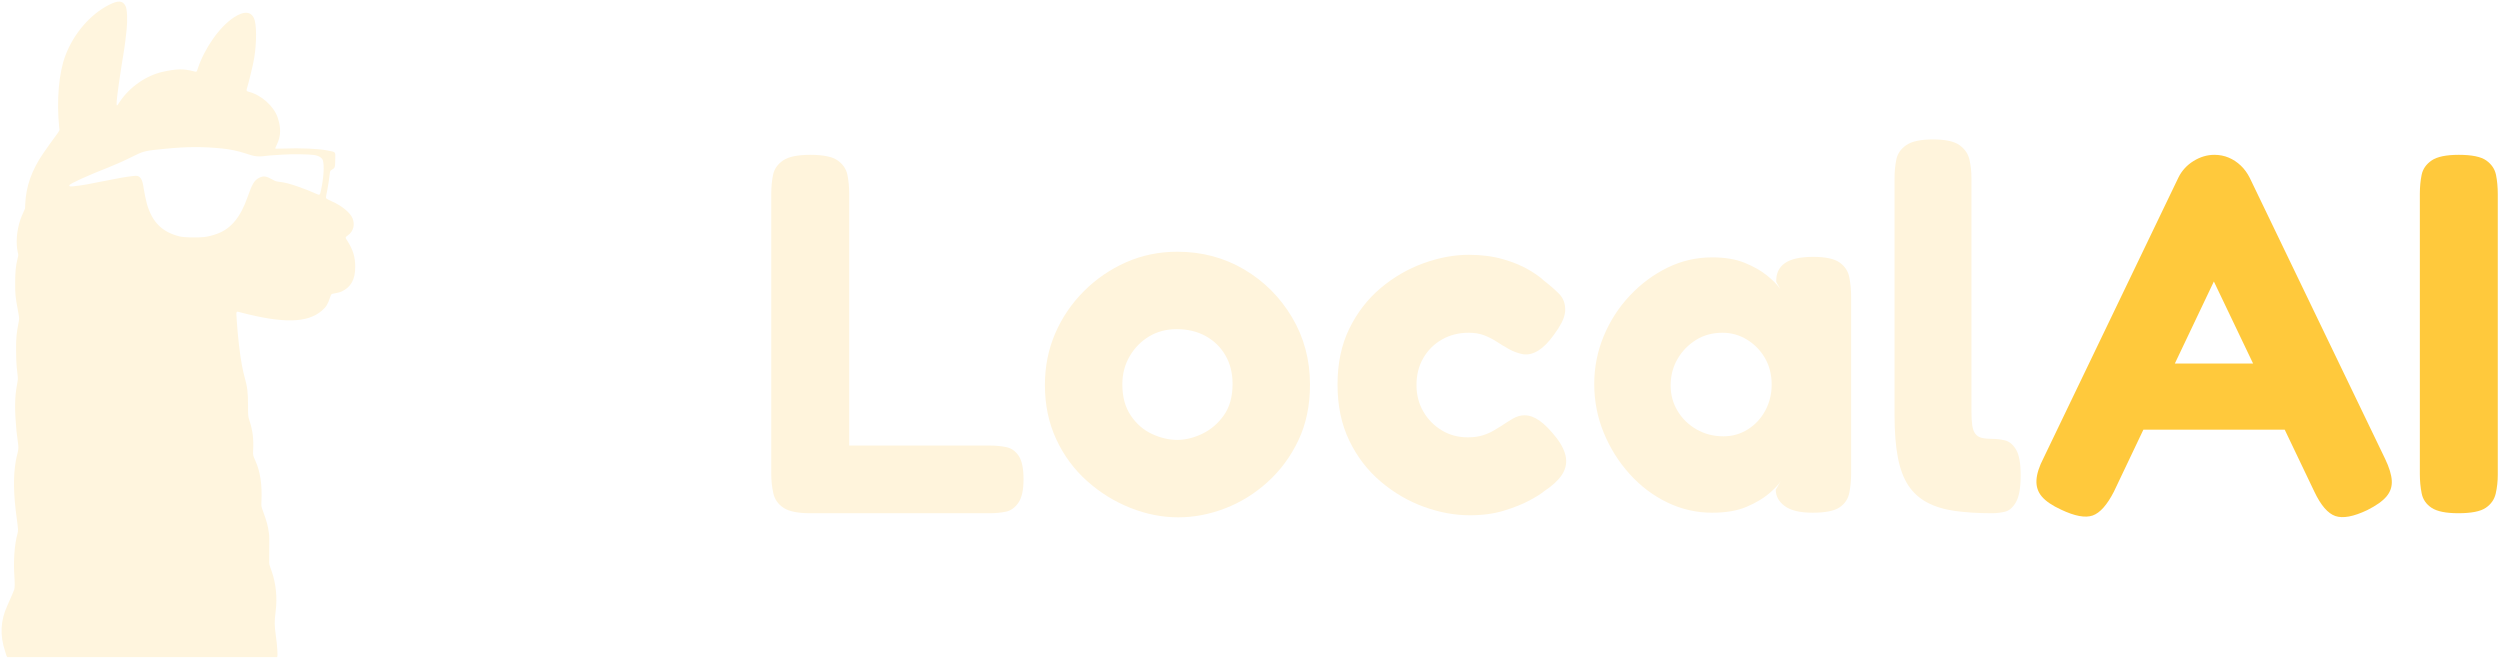
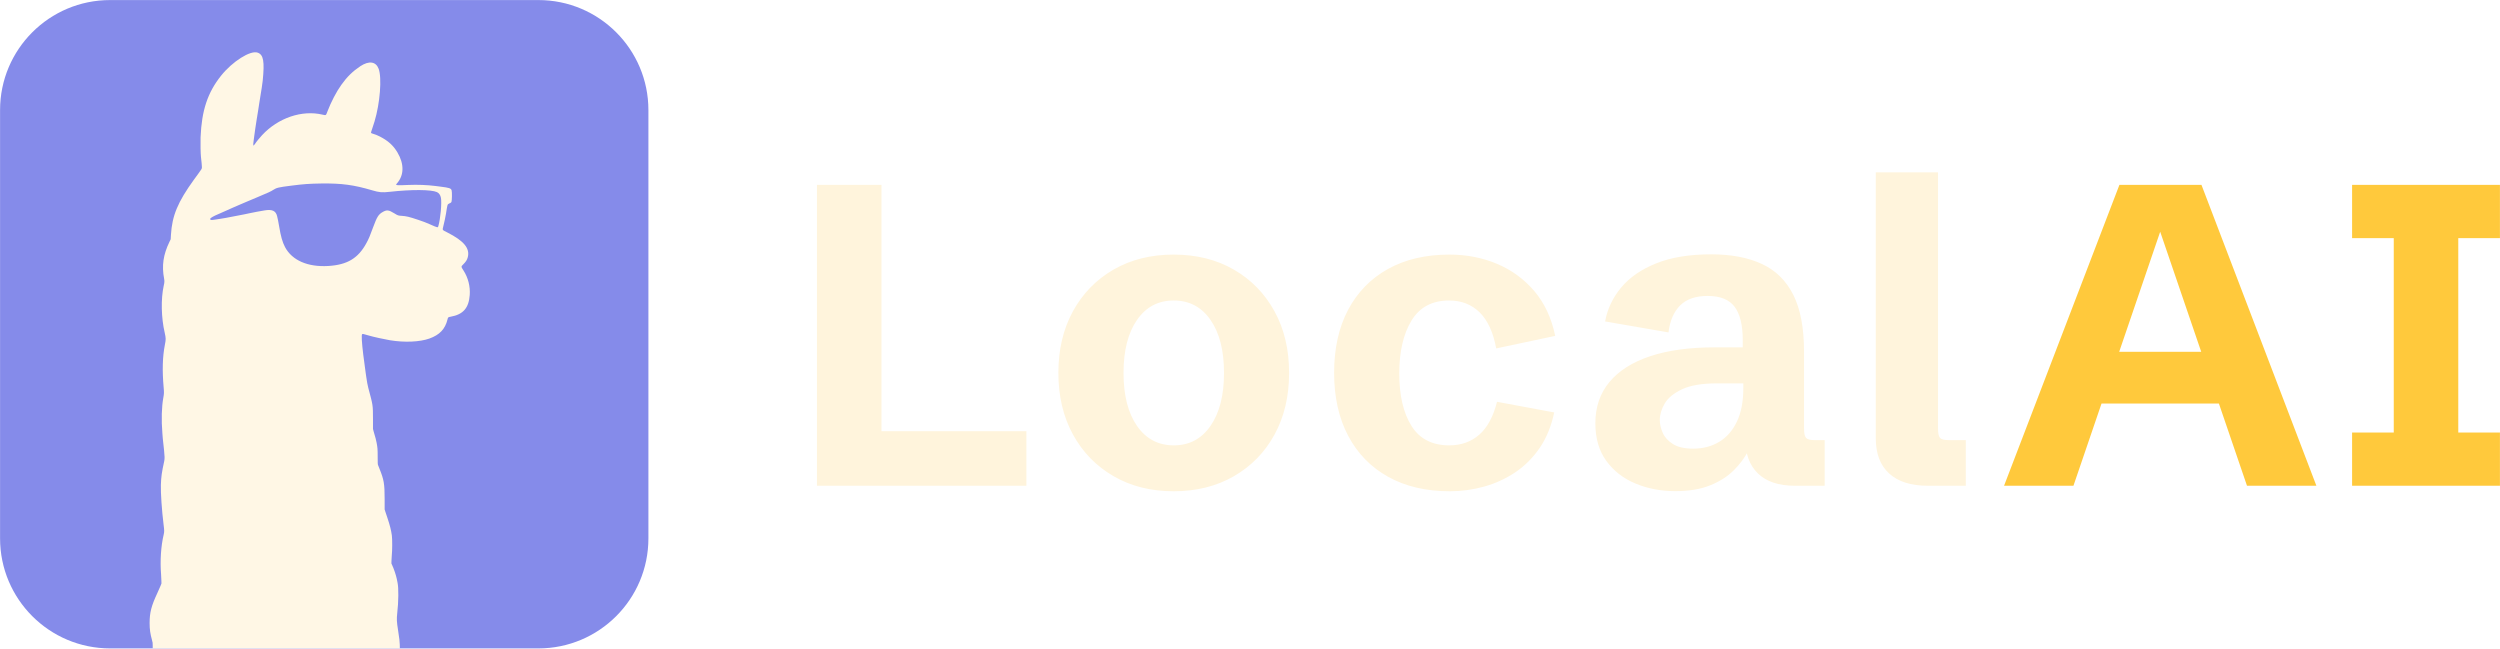
- <svg xmlns="http://www.w3.org/2000/svg" viewBox="278 80 3281 865">
-   <path fill="#fff5de" fill-rule="evenodd" d="M287.1 941.6C286.8 941.2 286.5 940.8 286.5 940.6C286.5 940.4 285.7 937.8 284.7 934.8C277.7 913.5 278.6 894.7 287.5 875.1C291.9 865.3 296.1 855.5 296.7 853.7C297.4 851.2 297.5 845.1 296.9 836.4C295.4 816.4 297.1 793.8 301.0 780.2C302.0 776.6 301.9 774.3 300.0 760.6C295.6 728.5 295.2 705.5 298.8 684.6C299.2 682.2 300.1 678.3 301.2 674.0C302.3 669.5 302.4 667.0 301.6 661.3C300.5 653.4 300.2 651.1 299.6 645.5C297.1 618.4 297.2 601.9 300.2 585.6C301.7 577.1 301.7 577.6 300.9 570.4C300.5 566.9 300.0 562.9 299.9 561.6C299.4 557.1 299.1 547.2 299.1 537.3C299.1 523.2 299.7 517.2 302.2 504.3C303.3 498.8 303.3 497.6 302.5 493.0C302.1 490.8 301.6 488.0 301.4 486.8C298.2 469.5 297.9 466.4 297.9 452.1C297.9 436.7 298.6 429.5 301.1 419.1C302.2 414.9 302.2 414.8 301.4 411.4C298.6 399.1 299.8 383.1 304.7 368.4C305.9 364.9 306.4 363.7 309.0 357.9L310.9 353.6L311.1 348.2C312.0 324.9 319.6 303.3 334.7 281.3C339.9 273.8 347.2 263.5 351.1 258.3C352.9 256.0 354.7 253.3 355.2 252.4L356.1 250.6L355.7 247.4C352.1 211.6 355.2 175.5 363.9 152.7C374.7 124.1 396.5 98.8 421.0 86.4C433.3 80.2 439.1 80.6 442.8 88.0C444.9 92.0 445.5 106.1 444.2 118.7C442.9 130.8 442.0 138.1 441.3 142.5C440.9 145.2 440.1 149.8 439.7 152.8C439.2 155.7 438.6 159.5 438.3 161.2C438.0 163.0 437.3 167.3 436.8 170.9C436.3 174.6 435.6 179.0 435.3 180.9C434.3 187.0 434.0 189.5 433.8 191.0C433.7 191.9 433.2 195.6 432.7 199.4C431.0 211.5 430.6 218.2 431.5 218.3C432.0 218.4 432.3 218.1 434.9 214.0C447.9 194.3 469.5 179.2 491.8 174.2C509.6 170.3 518.8 170.1 531.5 173.4C536.2 174.6 536.1 174.7 537.4 170.5C546.4 143.3 565.8 115.6 584.7 103.0C599.2 93.4 609.1 94.9 612.4 107.2C615.3 118.3 614.3 145.1 610.3 162.9C610.0 164.2 609.5 166.6 609.1 168.3C607.9 173.7 607.5 175.2 606.5 179.3C605.9 181.5 605.0 185.1 604.5 187.3C603.9 189.4 603.1 192.4 602.7 193.8C601.0 199.1 601.1 199.6 604.6 200.5C620.8 204.6 637.0 219.0 642.2 233.7C647.1 247.9 646.8 258.6 641.1 270.3C639.2 274.1 639.0 274.8 639.7 275.1C640.0 275.2 644.1 275.1 649.0 275.0C673.2 274.1 696.1 275.1 707.8 277.5C719.0 279.7 718.2 278.8 718.0 288.8C717.8 300.1 717.7 300.3 713.6 302.7C711.4 304.0 711.2 304.4 710.7 308.5C709.9 315.8 708.9 322.2 707.6 329.0C705.8 337.7 705.6 339.3 706.0 340.1C706.4 340.8 709.7 342.7 713.3 344.2C726.5 349.8 737.9 359.3 740.8 366.8C744.0 375.3 741.7 383.6 734.8 388.7C730.8 391.6 730.9 391.5 734.0 396.3C741.3 407.7 744.2 417.3 744.2 430.2C744.2 446.8 738.7 456.7 726.5 462.5C724.1 463.6 721.3 464.3 714.8 465.5C712.9 465.8 712.5 466.4 711.1 470.6C708.1 479.6 706.0 482.9 700.3 487.8C681.4 504.0 649.6 504.6 593.7 490.0C587.4 488.3 587.9 487.4 588.7 500.6C590.1 521.7 592.9 546.2 595.7 560.5C596.6 565.3 598.1 571.8 599.0 574.9C602.6 587.5 603.5 594.9 603.5 612.3C603.5 625.2 603.6 626.6 605.4 632.0C609.7 645.3 611.0 655.6 610.2 671.5C609.9 677.1 610.1 678.0 613.2 684.8C619.6 699.0 622.2 716.8 621.1 738.3C620.8 744.1 620.9 744.7 623.2 751.0C628.0 764.0 629.8 770.5 631.0 780.3C631.5 784.3 631.5 783.2 631.3 815.2C631.2 820.9 631.0 819.7 634.7 830.2C640.2 846.1 642.0 864.3 639.8 882.0C638.1 895.1 638.1 900.8 640.0 914.1C641.8 926.7 642.7 940.5 641.9 941.7L641.5 942.4L464.6 942.4L287.6 942.4L287.1 941.6ZM545.9 391.1C551.1 390.5 556.7 389.1 563.3 386.7C581.2 380.1 593.7 364.9 602.8 338.9C608.9 321.4 611.8 316.6 618.0 313.4C623.8 310.5 627.3 311.0 635.5 315.6C639.3 317.8 640.3 318.1 645.1 318.7C651.6 319.4 659.0 321.3 669.7 325.1C676.7 327.5 686.6 331.4 692.5 334.1C697.8 336.5 697.8 336.5 699.3 329.6C702.7 314.0 703.8 297.4 701.8 290.7C700.7 287.0 696.6 284.4 690.0 283.4C683.7 282.4 661.1 282.1 649.4 282.9C647.4 283.1 643.3 283.3 640.3 283.5C637.3 283.7 633.8 283.9 632.6 284.0C615.8 286.1 613.7 285.9 599.4 281.1C590.2 278.1 579.8 275.9 569.7 274.9C545.4 272.4 523.3 272.4 495.3 275.2C470.2 277.6 466.7 278.3 456.5 283.3C447.4 287.8 438.3 292.1 436.1 293.0C435.0 293.5 431.8 294.8 429.1 296.0C426.4 297.2 422.4 298.9 420.1 299.8C393.7 310.1 369.9 320.9 369.1 323.0C368.8 323.7 369.2 324.4 370.0 324.6C372.2 325.2 391.2 322.5 400.7 320.3C401.6 320.1 404.8 319.5 407.8 318.9C410.8 318.4 414.4 317.7 415.7 317.4C422.4 316.0 433.9 313.8 436.9 313.3C438.8 313.0 442.1 312.5 444.3 312.1C449.4 311.2 456.7 310.5 458.0 310.8C462.7 311.9 465.1 316.3 466.5 326.8C467.1 331.5 469.6 343.3 470.8 347.6C477.8 371.7 490.8 384.6 513.8 390.3C519.5 391.7 536.5 392.1 545.9 391.1Z" />
-   <g transform="translate(1253.2 747.5)">
-     <path transform="translate(0.00 0)" d="M88.15 6.06Q63.93 6.06 53.16 -1.01Q42.39 -8.07 39.70 -20.19Q37.01 -32.30 37.01 -45.09V-413.17Q37.01 -426.63 39.37 -438.07Q41.72 -449.51 52.49 -456.91Q63.25 -464.31 88.15 -464.31Q113.72 -464.31 124.15 -456.91Q134.58 -449.51 136.94 -438.07Q139.29 -426.63 139.29 -413.17V-82.77H323.67Q335.11 -82.77 345.21 -80.75Q355.30 -78.73 361.69 -69.31Q368.08 -59.89 368.08 -38.36Q368.08 -17.50 361.35 -7.74Q354.63 2.02 344.87 4.04Q335.11 6.06 323.67 6.06Z" fill="#fff4dc" />
-     <path transform="translate(382.01 0)" d="M189.09 11.44Q157.46 11.44 126.17 -1.01Q94.88 -13.46 69.31 -36.34Q43.74 -59.22 28.94 -91.18Q14.13 -123.14 14.13 -162.17Q14.13 -198.51 27.59 -229.80Q41.05 -261.09 65.27 -285.32Q89.50 -309.54 120.79 -323.34Q152.08 -337.13 187.74 -337.13Q236.19 -337.13 275.56 -313.91Q314.92 -290.70 338.48 -251.00Q362.03 -211.30 362.03 -162.85Q362.03 -121.80 346.89 -89.83Q331.75 -57.87 306.51 -34.99Q281.28 -12.11 250.66 -0.34Q220.04 11.44 189.09 11.44ZM187.74 -90.17Q203.89 -90.17 220.72 -98.25Q237.54 -106.32 248.98 -122.47Q260.42 -138.62 260.42 -163.52Q260.42 -185.05 251.00 -201.20Q241.58 -217.35 225.09 -226.44Q208.60 -235.52 187.07 -235.52Q166.88 -235.52 151.07 -226.10Q135.26 -216.68 125.50 -200.19Q115.74 -183.71 115.74 -162.85Q115.74 -138.62 126.84 -122.13Q137.95 -105.65 154.77 -97.91Q171.59 -90.17 187.74 -90.17Z" fill="#fff4dc" />
-     <path transform="translate(759.98 0)" d="M193.80 8.75Q164.19 8.75 133.57 -2.36Q102.96 -13.46 77.05 -35.33Q51.14 -57.20 35.66 -89.16Q20.19 -121.12 20.19 -162.85Q20.19 -204.57 35.66 -236.19Q51.14 -267.82 76.71 -289.35Q102.28 -310.89 132.90 -321.99Q163.52 -333.09 192.45 -333.09Q217.35 -333.09 237.20 -327.37Q257.05 -321.65 270.85 -313.58Q284.64 -305.50 290.70 -299.45Q302.14 -290.70 310.89 -281.95Q319.63 -273.20 318.96 -259.07Q318.29 -251.67 314.25 -243.93Q310.21 -236.19 304.16 -228.12Q283.97 -199.86 263.78 -202.55Q253.69 -204.57 245.28 -209.28Q236.87 -213.99 229.13 -219.03Q221.39 -224.08 212.64 -227.45Q203.89 -230.81 192.45 -230.81Q172.94 -230.81 157.46 -222.06Q141.98 -213.31 132.90 -197.84Q123.82 -182.36 123.82 -162.17Q123.82 -142.66 132.90 -127.18Q141.98 -111.70 157.13 -102.62Q172.27 -93.54 191.11 -93.54Q202.55 -93.54 210.96 -96.23Q219.37 -98.92 225.43 -102.62Q231.48 -106.32 234.85 -108.34Q242.92 -113.72 250.32 -118.10Q257.73 -122.47 265.80 -122.47Q275.22 -122.47 285.32 -115.40Q295.41 -108.34 307.52 -92.86Q318.29 -78.73 319.97 -66.62Q321.65 -54.51 314.25 -43.74Q306.85 -32.97 291.37 -22.88Q285.99 -18.17 272.19 -10.77Q258.40 -3.36 238.55 2.69Q218.70 8.75 193.80 8.75Z" fill="#fff4dc" />
-     <path transform="translate(1101.61 0)" d="M302.14 5.38Q277.24 5.38 265.46 -3.36Q253.69 -12.11 253.69 -24.90L260.42 -36.34Q256.38 -29.61 244.94 -19.85Q233.50 -10.09 215.33 -2.36Q197.16 5.38 170.25 5.38Q139.29 5.38 111.37 -8.07Q83.44 -21.53 61.91 -45.42Q40.37 -69.31 27.93 -99.59Q15.48 -129.87 15.48 -163.52Q15.48 -196.49 27.93 -226.44Q40.37 -256.38 62.24 -279.60Q84.11 -302.81 111.70 -316.27Q139.29 -329.73 170.25 -329.73Q195.15 -329.73 212.64 -322.66Q230.14 -315.60 241.91 -306.18Q253.69 -296.76 259.74 -288.01L254.36 -297.43Q253.69 -313.58 265.46 -321.99Q277.24 -330.40 302.81 -330.40Q327.04 -330.40 337.47 -323.00Q347.90 -315.60 350.25 -303.48Q352.61 -291.37 352.61 -277.91V-45.76Q352.61 -32.97 350.25 -20.86Q347.90 -8.75 337.47 -1.68Q327.04 5.38 302.14 5.38ZM185.05 -94.88Q202.55 -94.88 217.01 -103.97Q231.48 -113.05 239.89 -128.53Q248.31 -144.00 248.31 -162.85Q248.31 -182.36 239.56 -197.50Q230.81 -212.64 216.01 -221.73Q201.20 -230.81 183.71 -230.81Q164.19 -230.81 149.05 -221.39Q133.91 -211.97 124.83 -196.49Q115.74 -181.01 115.74 -161.50Q115.74 -143.33 124.83 -128.19Q133.91 -113.05 149.72 -103.97Q165.54 -94.88 185.05 -94.88Z" fill="#fff4dc" />
-     <path transform="translate(1482.27 0)" d="M156.79 6.06Q129.20 6.06 108.00 3.03Q86.81 0.00 71.67 -8.07Q56.52 -16.15 47.10 -30.28Q37.68 -44.41 33.31 -66.95Q28.94 -89.50 28.94 -122.47V-433.36Q28.94 -446.82 31.29 -458.25Q33.65 -469.69 44.41 -477.10Q55.18 -484.50 79.40 -484.50Q103.63 -484.50 114.06 -477.10Q124.49 -469.69 127.18 -458.25Q129.87 -446.82 129.87 -433.36V-127.18Q129.87 -116.41 130.88 -109.35Q131.89 -102.28 134.92 -98.25Q137.95 -94.21 143.33 -92.86Q148.71 -91.52 157.46 -91.52Q165.54 -91.52 173.95 -89.50Q182.36 -87.48 188.42 -77.39Q194.47 -67.29 194.47 -43.74Q194.47 -19.51 188.42 -8.75Q182.36 2.02 173.95 4.04Q165.54 6.06 156.79 6.06Z" fill="#fff4dc" />
-     <path transform="translate(1692.07 0)" d="M462.97 -65.27Q471.04 -48.45 471.71 -36.67Q472.39 -24.90 464.65 -15.81Q456.91 -6.73 439.41 2.02Q412.50 14.80 397.69 9.76Q382.89 4.71 370.10 -22.21L238.21 -298.10L106.99 -22.21Q93.54 4.04 79.07 9.08Q64.60 14.13 37.68 1.35Q20.19 -6.73 12.45 -15.81Q4.71 -24.90 5.38 -37.35Q6.06 -49.80 14.80 -66.62L191.78 -434.70Q198.51 -448.16 211.63 -456.24Q224.75 -464.31 238.88 -464.31Q248.98 -464.31 257.73 -460.61Q266.47 -456.91 273.54 -450.18Q280.61 -443.45 285.32 -434.03ZM125.16 -103.63 166.88 -190.43H310.21L351.93 -103.63Z" fill="#ffc93c" />
-     <path transform="translate(2173.69 0)" d="M77.39 6.06Q53.16 6.06 42.39 -1.01Q31.63 -8.07 29.27 -20.19Q26.92 -32.30 26.92 -45.09V-413.17Q26.92 -426.63 29.27 -438.07Q31.63 -449.51 42.39 -456.91Q53.16 -464.31 78.06 -464.31Q103.63 -464.31 114.06 -456.91Q124.49 -449.51 126.84 -438.07Q129.20 -426.63 129.20 -412.50V-44.41Q129.20 -31.63 126.51 -19.85Q123.82 -8.07 113.39 -1.01Q102.96 6.06 77.39 6.06Z" fill="#ffc93c" />
+ <svg xmlns="http://www.w3.org/2000/svg" viewBox="-0.1 -0.1 3948.5 1024.0">
+   <rect width="1024" height="1024" rx="173.8" fill="#858bea" />
+   <path fill="#fff7e5" fill-rule="evenodd" d="M241.1 1019.5C241.1 1015.1 241.1 1014.8 239.9 1010.6C237.2 1000.8 236.2 993.8 236.2 984.0C236.2 967.5 238.9 956.9 248.4 936.6C250.3 932.5 252.6 927.4 253.4 925.3L254.9 921.5L254.8 917.1C254.8 914.8 254.6 910.2 254.3 907.0C252.6 885.8 254.1 862.4 258.4 844.4C259.5 839.5 259.5 838.2 258.2 827.9C255.5 805.9 253.6 778.5 254.0 765.8C254.5 752.4 255.2 747.0 259.3 728.1C260.1 724.2 260.0 720.4 259.0 710.9C258.5 706.5 257.9 701.1 257.7 698.9C257.4 696.7 257.1 693.8 257.0 692.4C256.9 691.0 256.7 687.5 256.4 684.7C254.6 663.0 255.2 642.5 257.9 627.8C259.0 621.9 259.1 619.8 258.4 612.2C256.0 585.0 256.6 563.5 260.3 544.5C262.0 536.0 262.0 534.1 260.1 525.7C254.5 501.8 253.9 471.9 258.5 451.1C259.7 446.0 259.8 443.7 259.1 440.1C255.2 419.5 257.7 402.3 267.5 381.9L269.5 377.8L269.9 370.8C271.7 340.6 280.6 319.1 306.1 283.8C308.0 281.2 310.9 277.2 312.6 274.9C318.5 266.9 318.8 266.4 318.8 264.0C318.8 262.1 318.1 254.0 317.3 247.8C316.7 242.6 316.4 225.4 316.7 216.8C318.4 174.4 327.8 146.1 349.1 119.4C367.1 96.9 395.3 79.1 406.7 83.0C416.1 86.2 417.9 96.7 414.8 127.6C414.3 132.5 413.0 140.8 409.7 160.9C408.5 168.3 407.5 175.0 407.4 175.8C407.3 176.6 406.4 182.1 405.4 188.0C403.9 197.5 401.9 210.7 401.4 215.2C401.3 216.1 400.9 219.2 400.5 222.1C399.3 230.6 399.7 231.6 402.7 227.1C404.6 224.0 409.7 217.9 413.8 213.4C439.1 186.1 476.9 173.2 509.4 181.0C515.0 182.3 514.6 182.5 517.2 175.6C522.7 161.1 531.3 144.6 539.0 133.9C548.2 121.0 557.1 112.4 569.1 104.4C582.7 95.5 593.6 97.0 597.9 108.5C603.3 122.7 600.1 163.1 591.4 191.9C590.1 195.9 586.8 206.4 586.2 207.9C585.6 209.6 585.8 210.2 587.6 210.7C592.9 212.3 595.2 213.2 599.8 215.5C612.7 222.1 620.9 229.4 627.6 240.6C638.5 258.9 638.2 276.8 626.8 289.6C623.9 292.8 625.0 292.9 645.2 292.0C659.4 291.4 674.3 292.0 687.3 293.6C689.2 293.9 693.0 294.4 695.8 294.7C709.6 296.4 712.3 297.3 713.2 300.6C714.0 303.3 713.8 317.0 712.9 318.9C712.5 319.8 711.1 320.7 708.9 321.6C706.6 322.6 706.5 323.0 704.3 337.4C703.6 341.9 701.6 351.2 699.9 358.0C698.6 363.5 698.1 362.9 706.3 367.0C732.6 380.3 742.4 392.2 738.7 406.2C737.6 410.4 735.7 413.3 731.6 417.4C727.9 421.1 727.9 420.8 732.0 427.2C739.3 438.5 742.8 452.5 741.8 465.9C740.3 486.5 731.3 496.6 711.7 500.1C707.7 500.8 707.5 500.9 706.7 504.4C702.9 519.7 694.4 528.7 678.1 534.6C662.9 540.0 639.2 541.1 615.9 537.3C607.0 535.8 589.7 532.0 583.0 530.0C573.3 527.1 572.6 527.0 571.8 527.8C570.6 529.0 571.4 541.9 573.6 559.8C575.7 576.2 576.9 585.0 577.5 589.1C577.8 591.3 578.2 594.1 578.4 595.3C579.3 602.2 580.4 607.8 581.5 612.2C589.1 640.7 588.9 639.2 589.0 661.6L589.0 677.4L589.9 680.9C590.4 682.9 591.1 685.1 591.3 685.8C592.2 688.2 594.1 695.7 594.7 699.1C596.2 707.0 596.4 708.9 596.4 721.3C596.4 731.4 596.5 733.2 596.9 734.2C597.2 734.9 598.2 737.5 599.2 740.1C606.3 757.6 607.4 764.0 607.4 788.4L607.4 804.5L608.5 808.0C609.2 810.0 610.7 814.6 611.9 818.2C615.7 829.6 617.7 837.4 618.8 845.7C619.6 851.5 619.5 870.3 618.7 876.9C618.4 879.5 618.2 883.4 618.2 885.7L618.1 889.9L619.2 892.3C622.1 898.6 625.1 907.4 626.5 913.9C626.9 915.9 627.5 918.8 627.8 920.3C629.6 928.5 629.4 950.1 627.3 968.3C626.3 978.0 626.4 981.2 628.6 995.3C630.8 1009.7 631.1 1012.2 631.3 1018.1L631.4 1024.0L436.3 1024.0L241.1 1024.0L241.1 1019.5ZM518.3 420.0C548.4 418.2 565.7 407.8 578.7 383.7C582.4 376.8 584.2 372.7 589.5 358.1C595.2 342.7 597.7 338.6 603.9 335.0C610.7 331.0 613.7 331.3 622.6 336.8C628.2 340.3 629.0 340.5 634.2 340.8C641.8 341.3 645.4 342.1 660.7 347.2C669.1 350.0 672.3 351.3 678.5 354.0C692.1 360.0 691.4 359.8 692.3 356.7C695.5 345.9 697.9 320.1 696.3 312.3C695.5 308.0 693.3 304.9 690.0 303.3C681.0 299.2 649.8 299.0 615.0 302.9C603.6 304.2 598.8 303.8 587.8 300.5C558.7 291.9 539.5 289.3 507.5 289.7C488.5 290.0 479.4 290.6 460.1 293.1C439.4 295.7 436.8 296.4 431.5 299.8C427.5 302.4 423.8 304.1 404.2 312.3C395.9 315.9 394.8 316.3 389.7 318.4C387.5 319.3 382.2 321.6 378.0 323.4C373.9 325.3 368.8 327.5 366.7 328.3C364.7 329.2 360.3 331.1 357.1 332.6C353.8 334.0 350.2 335.6 349.2 336.1C340.6 339.8 338.3 340.9 336.0 342.2C332.6 344.1 331.9 344.8 331.9 345.9C331.9 347.6 333.3 347.8 340.6 346.6C343.3 346.2 346.8 345.7 348.4 345.4C350.1 345.2 353.8 344.5 356.8 344.0C371.4 341.1 382.3 339.0 384.9 338.6C386.4 338.3 390.7 337.4 394.4 336.6C401.1 335.2 410.8 333.3 417.9 332.2C429.7 330.2 435.5 332.9 437.5 341.1C438.8 346.5 439.1 347.9 440.6 356.5C443.5 373.8 445.9 382.1 450.1 390.2C461.2 411.1 485.9 421.9 518.3 420.0Z" />
+   <g transform="translate(1290.2 767.1)" data-cap="475.240" data-width="2658.116">
+     <path fill="#fff4dc" d="M0.0 0.0V-475.2H101.9V-86.2H330.8V0.0H0.0ZM563.4 8.7Q509.5 8.7 468.5 -15.1Q427.4 -38.8 404.3 -81.0Q381.3 -123.1 381.3 -178.3Q381.3 -233.5 404.3 -275.6Q427.4 -317.7 468.4 -341.4Q509.5 -365.1 563.3 -365.1Q617.4 -365.1 658.4 -341.4Q699.5 -317.7 722.6 -275.6Q745.7 -233.6 745.7 -178.2Q745.7 -122.9 722.7 -80.8Q699.6 -38.7 658.4 -15.0Q617.2 8.7 563.4 8.7ZM563.6 -63.8Q600.3 -63.8 621.6 -94.6Q642.9 -125.3 642.9 -178.2Q642.9 -231.2 621.6 -261.9Q600.3 -292.6 563.5 -292.6Q526.7 -292.6 505.5 -261.9Q484.2 -231.2 484.2 -178.2Q484.2 -125.2 505.5 -94.5Q526.8 -63.8 563.6 -63.8ZM999.5 8.7Q943.2 8.7 902.2 -14.1Q861.2 -36.9 839.0 -78.9Q816.8 -120.9 816.8 -178.4Q816.8 -236.0 838.9 -277.9Q861.1 -319.7 901.9 -342.4Q942.8 -365.1 998.9 -365.1Q1039.2 -365.1 1073.8 -350.6Q1108.5 -336.1 1132.9 -307.6Q1157.2 -279.0 1166.0 -236.7L1072.8 -216.9Q1065.8 -254.9 1046.7 -273.8Q1027.5 -292.6 998.5 -292.6Q958.4 -292.6 939.1 -261.0Q919.7 -229.3 919.7 -177.3Q919.7 -125.3 939.0 -94.5Q958.2 -63.8 998.7 -63.8Q1026.8 -63.8 1046.1 -80.7Q1065.3 -97.6 1074.1 -132.6L1164.4 -115.8Q1157.6 -83.4 1141.6 -59.9Q1125.5 -36.4 1102.9 -21.2Q1080.3 -6.1 1053.8 1.3Q1027.3 8.7 999.5 8.7ZM1355.7 8.5Q1321.5 8.5 1292.8 -3.5Q1264.1 -15.4 1246.7 -39.3Q1229.4 -63.1 1229.4 -98.7Q1229.4 -137.0 1251.6 -163.8Q1273.9 -190.6 1316.0 -204.6Q1358.1 -218.6 1418.0 -218.6H1468.1L1462.2 -209.5V-230.1Q1462.2 -265.4 1449.4 -282.6Q1436.6 -299.8 1406.8 -299.8Q1378.3 -299.8 1363.3 -284.8Q1348.3 -269.8 1344.9 -242.2L1244.8 -259.5Q1250.2 -289.1 1270.2 -313.1Q1290.2 -337.1 1325.6 -351.3Q1360.9 -365.5 1412.4 -365.5Q1459.6 -365.5 1492.2 -350.4Q1524.9 -335.4 1542.0 -301.6Q1559.0 -267.9 1559.0 -211.5V-90.4Q1559.0 -79.3 1562.1 -75.7Q1565.3 -72.1 1575.5 -72.1H1591.6V0.0H1544.6Q1506.3 0.0 1486.2 -19.4Q1466.1 -38.8 1466.1 -74.8V-91.6L1483.4 -85.1Q1479.0 -70.9 1470.7 -54.8Q1462.4 -38.7 1447.9 -24.3Q1433.3 -9.8 1410.8 -0.7Q1388.3 8.5 1355.7 8.5ZM1383.9 -58.6Q1407.1 -58.6 1424.9 -69.3Q1442.7 -79.9 1452.9 -101.2Q1463.1 -122.4 1463.1 -154.0V-161.7H1421.5Q1386.3 -161.7 1366.6 -152.5Q1346.9 -143.3 1339.0 -130.0Q1331.2 -116.7 1331.2 -103.9Q1331.2 -93.9 1335.9 -83.4Q1340.6 -72.9 1352.1 -65.8Q1363.6 -58.6 1383.9 -58.6ZM1754.5 0.0Q1714.7 0.0 1693.5 -19.3Q1672.3 -38.6 1672.3 -74.8V-495.0H1770.6V-90.4Q1770.6 -79.4 1773.7 -75.7Q1776.9 -72.1 1787.1 -72.1H1814.5V0.0H1754.5Z" />
+     <path fill="#ffc93c" d="M1874.9 0.0 2057.1 -475.2H2186.7L2368.2 0.0H2258.6L2121.5 -401.2L1984.5 0.0H1874.9ZM1994.1 -129.9V-211.6H2248.2V-129.9H1994.1ZM2424.6 0.0V-84.1H2490.4V-391.1H2424.6V-475.2H2658.1V-391.1H2592.3V-84.1H2658.1V0.0H2424.6Z" />
  </g>
</svg>
